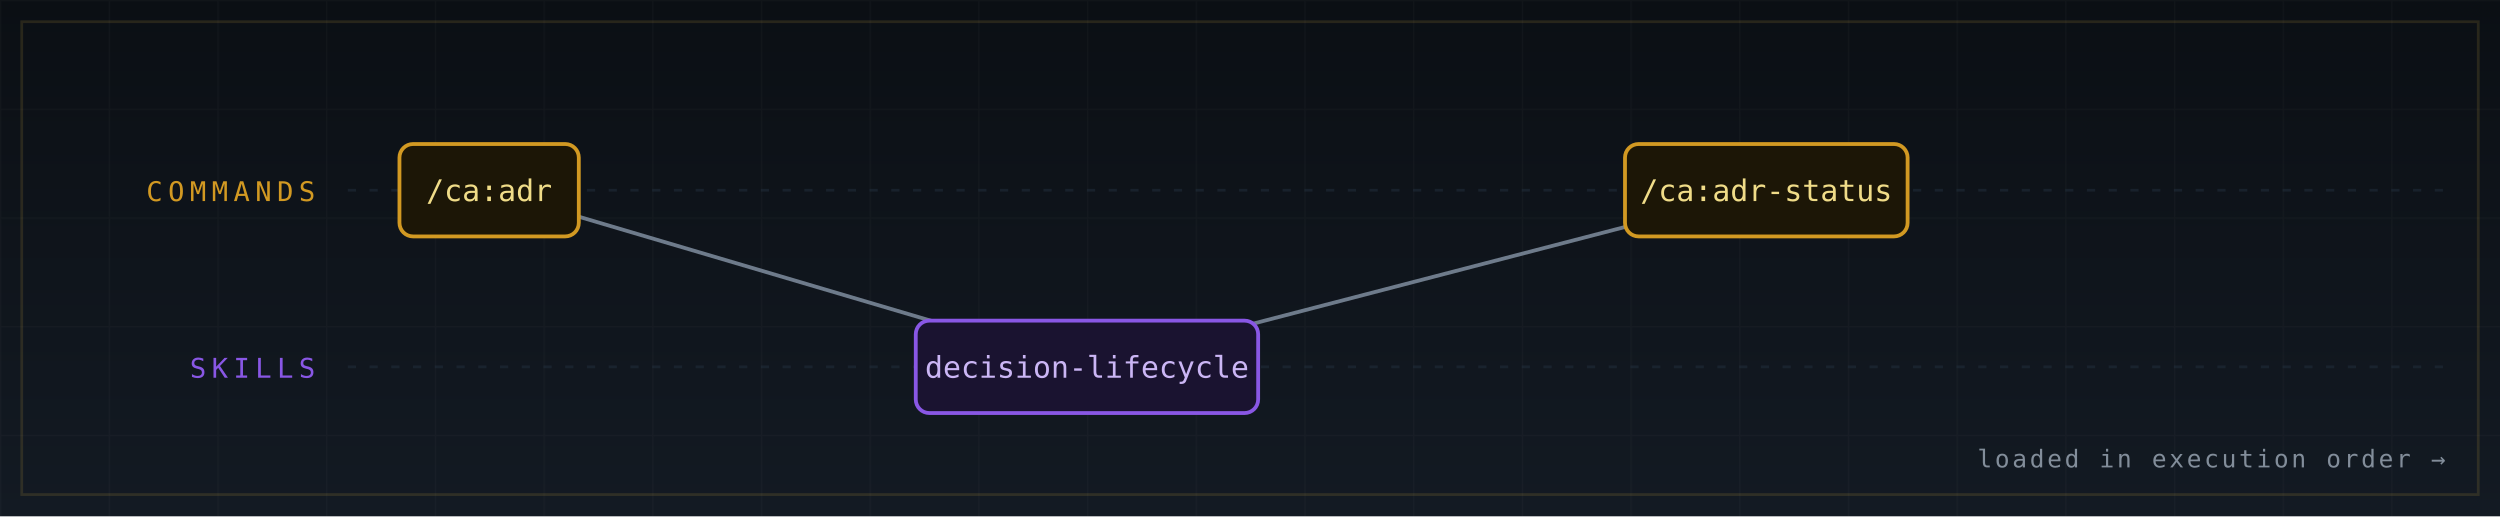
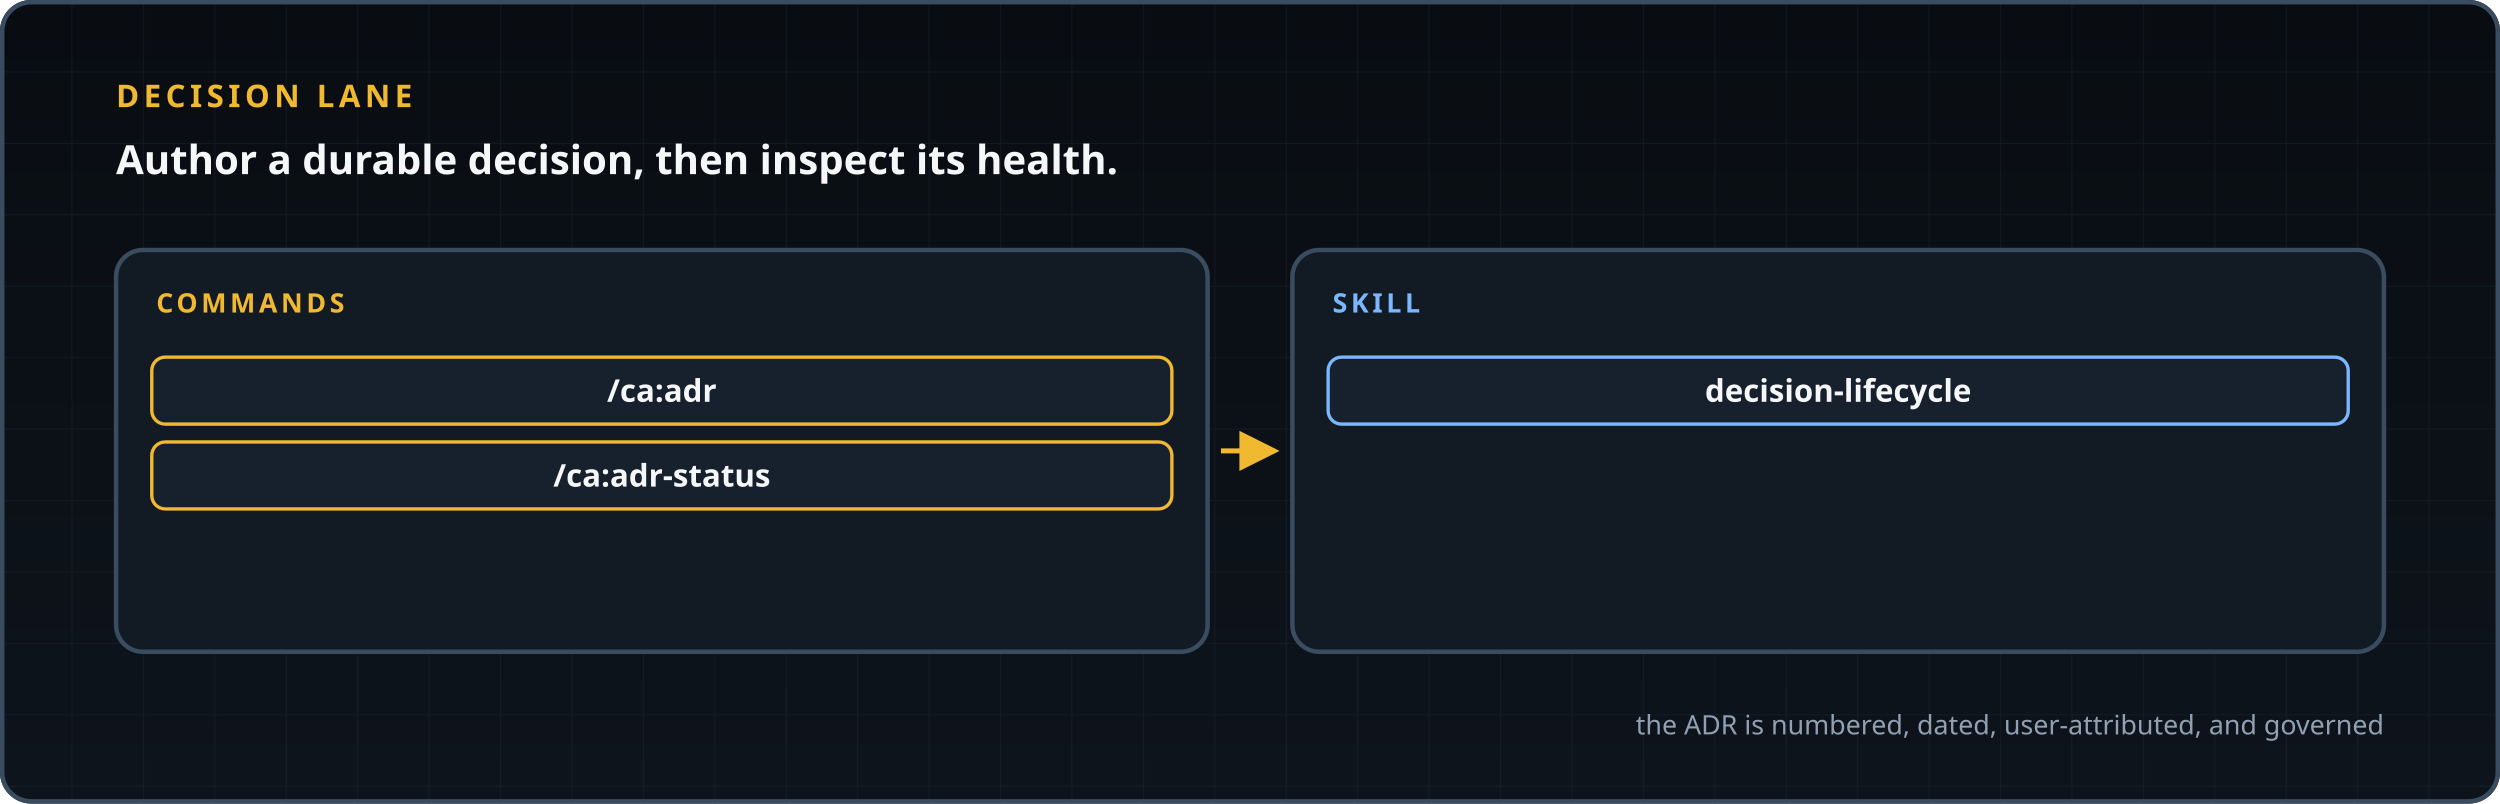
- <svg xmlns="http://www.w3.org/2000/svg" viewBox="0 0 920 190" role="img" aria-label="The /ca:adr lane across two rows by piece type, loaded in order. Commands row: /ca:adr, then later /ca:adr-status. Skills row: decision-lifecycle. A connector runs left to right in execution order: /ca:adr opens the decision-lifecycle interview that writes the record, then /ca:adr-status sweeps the decisions directory for health later.">
+ <svg xmlns="http://www.w3.org/2000/svg" viewBox="0 0 1120 360" role="img" data-diagram-system="ca-v2">
  <defs>
-     <linearGradient id="ladr-bg" x1="0" y1="0" x2="0" y2="1">
-       <stop offset="0" stop-color="#0b0f14" />
-       <stop offset="1" stop-color="#131a23" />
+     <linearGradient id="canvas" x1="0" y1="0" x2="0" y2="1">
+       <stop stop-color="#090d12" />
+       <stop offset="1" stop-color="#0e141c" />
    </linearGradient>
-     <pattern id="ladr-grid" width="40" height="40" patternUnits="userSpaceOnUse">
-       <path d="M 40 0 L 0 0 0 40" fill="none" stroke="#e6edf3" stroke-opacity="0.028" stroke-width="1" />
+     <pattern id="grid" width="32" height="32" patternUnits="userSpaceOnUse">
+       <path d="M32 0H0V32" fill="none" stroke="#273647" stroke-width="1" stroke-opacity=".24" />
    </pattern>
-     <marker id="ladr-arrow" markerWidth="7" markerHeight="7" refX="5.5" refY="3" orient="auto">
-       <path d="M0,0 L0,6 L7,3 Z" fill="#6e7b8b" />
+     <marker id="arrow" markerWidth="8" markerHeight="8" refX="7" refY="4" orient="auto" markerUnits="strokeWidth">
+       <path d="M0 0 8 4 0 8z" fill="context-stroke" />
    </marker>
  </defs>
-   <rect width="920" height="190" fill="url(#ladr-bg)" />
-   <rect width="920" height="190" fill="url(#ladr-grid)" />
-   <rect x="8" y="8" width="904" height="174" fill="none" stroke="#e3b341" stroke-opacity="0.14" stroke-width="1" />
-   <line x1="128" y1="70" x2="900" y2="70" stroke="#22303f" stroke-opacity="0.5" stroke-width="1" stroke-dasharray="3 5" />
-   <line x1="128" y1="135" x2="900" y2="135" stroke="#22303f" stroke-opacity="0.5" stroke-width="1" stroke-dasharray="3 5" />
-   <text x="116" y="74" text-anchor="end" font-family="ui-monospace, 'Cascadia Code', Consolas, monospace" font-size="10" letter-spacing="2" fill="#d29922">COMMANDS</text>
-   <text x="116" y="139" text-anchor="end" font-family="ui-monospace, 'Cascadia Code', Consolas, monospace" font-size="10" letter-spacing="2" fill="#8957e5">SKILLS</text>
-   <polyline points="180,70 400,135 650,70" fill="none" stroke="#6e7b8b" stroke-width="1.4" marker-end="url(#ladr-arrow)" />
-   <rect x="147" y="53" width="66" height="34" rx="5" fill="#1c1606" stroke="#d29922" stroke-width="1.4" />
-   <text x="180" y="74" text-anchor="middle" font-family="ui-monospace, 'Cascadia Code', Consolas, monospace" font-size="11" fill="#f0dc88">/ca:adr</text>
-   <rect x="337" y="118" width="126" height="34" rx="5" fill="#1a1330" stroke="#8957e5" stroke-width="1.4" />
-   <text x="400" y="139" text-anchor="middle" font-family="ui-monospace, 'Cascadia Code', Consolas, monospace" font-size="11" fill="#cbb6f5">decision-lifecycle</text>
-   <rect x="598" y="53" width="104" height="34" rx="5" fill="#1c1606" stroke="#d29922" stroke-width="1.4" />
-   <text x="650" y="74" text-anchor="middle" font-family="ui-monospace, 'Cascadia Code', Consolas, monospace" font-size="11" fill="#f0dc88">/ca:adr-status</text>
-   <text x="900" y="172" text-anchor="end" font-family="ui-monospace, 'Cascadia Code', Consolas, monospace" font-size="9" letter-spacing="1" fill="#828d9a">loaded in execution order →</text>
+   <rect width="1120" height="360" rx="14" fill="url(#canvas)" />
+   <rect width="1120" height="360" rx="14" fill="url(#grid)" />
+   <rect x="1" y="1" width="1118" height="358" rx="13" fill="none" stroke="#3a4c60" stroke-width="2" />
+   <text x="52" y="48" font-family="JetBrains Mono Variable" font-size="14" font-weight="750" fill="#f0b92f" text-anchor="start" letter-spacing="2">DECISION LANE</text>
+   <text x="52" y="78" font-family="Manrope Variable" font-size="18" font-weight="700" fill="#f6f7f9" text-anchor="start">Author a durable decision, then inspect its health.</text>
+   <rect x="52" y="112" width="489" height="180" rx="12" fill="#121a24" stroke="#3a4c60" stroke-width="2" />
+   <text x="70" y="140" font-family="JetBrains Mono Variable" font-size="12" font-weight="750" fill="#f0b92f" text-anchor="start" letter-spacing="1.6" data-label-kind="annotation">COMMANDS</text>
+   <rect x="68" y="160" width="457" height="30" rx="6" fill="#17212d" stroke="#f0b92f" stroke-width="1.5" />
+   <text x="296.5" y="180" font-family="JetBrains Mono Variable" font-size="14" font-weight="650" fill="#f6f7f9" text-anchor="middle">/ca:adr</text>
+   <rect x="68" y="198" width="457" height="30" rx="6" fill="#17212d" stroke="#f0b92f" stroke-width="1.5" />
+   <text x="296.5" y="218" font-family="JetBrains Mono Variable" font-size="14" font-weight="650" fill="#f6f7f9" text-anchor="middle">/ca:adr-status</text>
+   <path d="M547 202 L571 202" fill="none" stroke="#f0b92f" stroke-width="2.25" marker-end="url(#arrow)" />
+   <rect x="579" y="112" width="489" height="180" rx="12" fill="#121a24" stroke="#3a4c60" stroke-width="2" />
+   <text x="597" y="140" font-family="JetBrains Mono Variable" font-size="12" font-weight="750" fill="#7ab7ff" text-anchor="start" letter-spacing="1.6" data-label-kind="annotation">SKILL</text>
+   <rect x="595" y="160" width="457" height="30" rx="6" fill="#17212d" stroke="#7ab7ff" stroke-width="1.5" />
+   <text x="823.5" y="180" font-family="JetBrains Mono Variable" font-size="14" font-weight="650" fill="#f6f7f9" text-anchor="middle">decision-lifecycle</text>
+   <text x="1068" y="329" font-family="JetBrains Mono Variable" font-size="12" font-weight="500" fill="#91a0b2" text-anchor="end" data-label-kind="annotation">the ADR is numbered, dated, user-attributed, and governed</text>
</svg>
